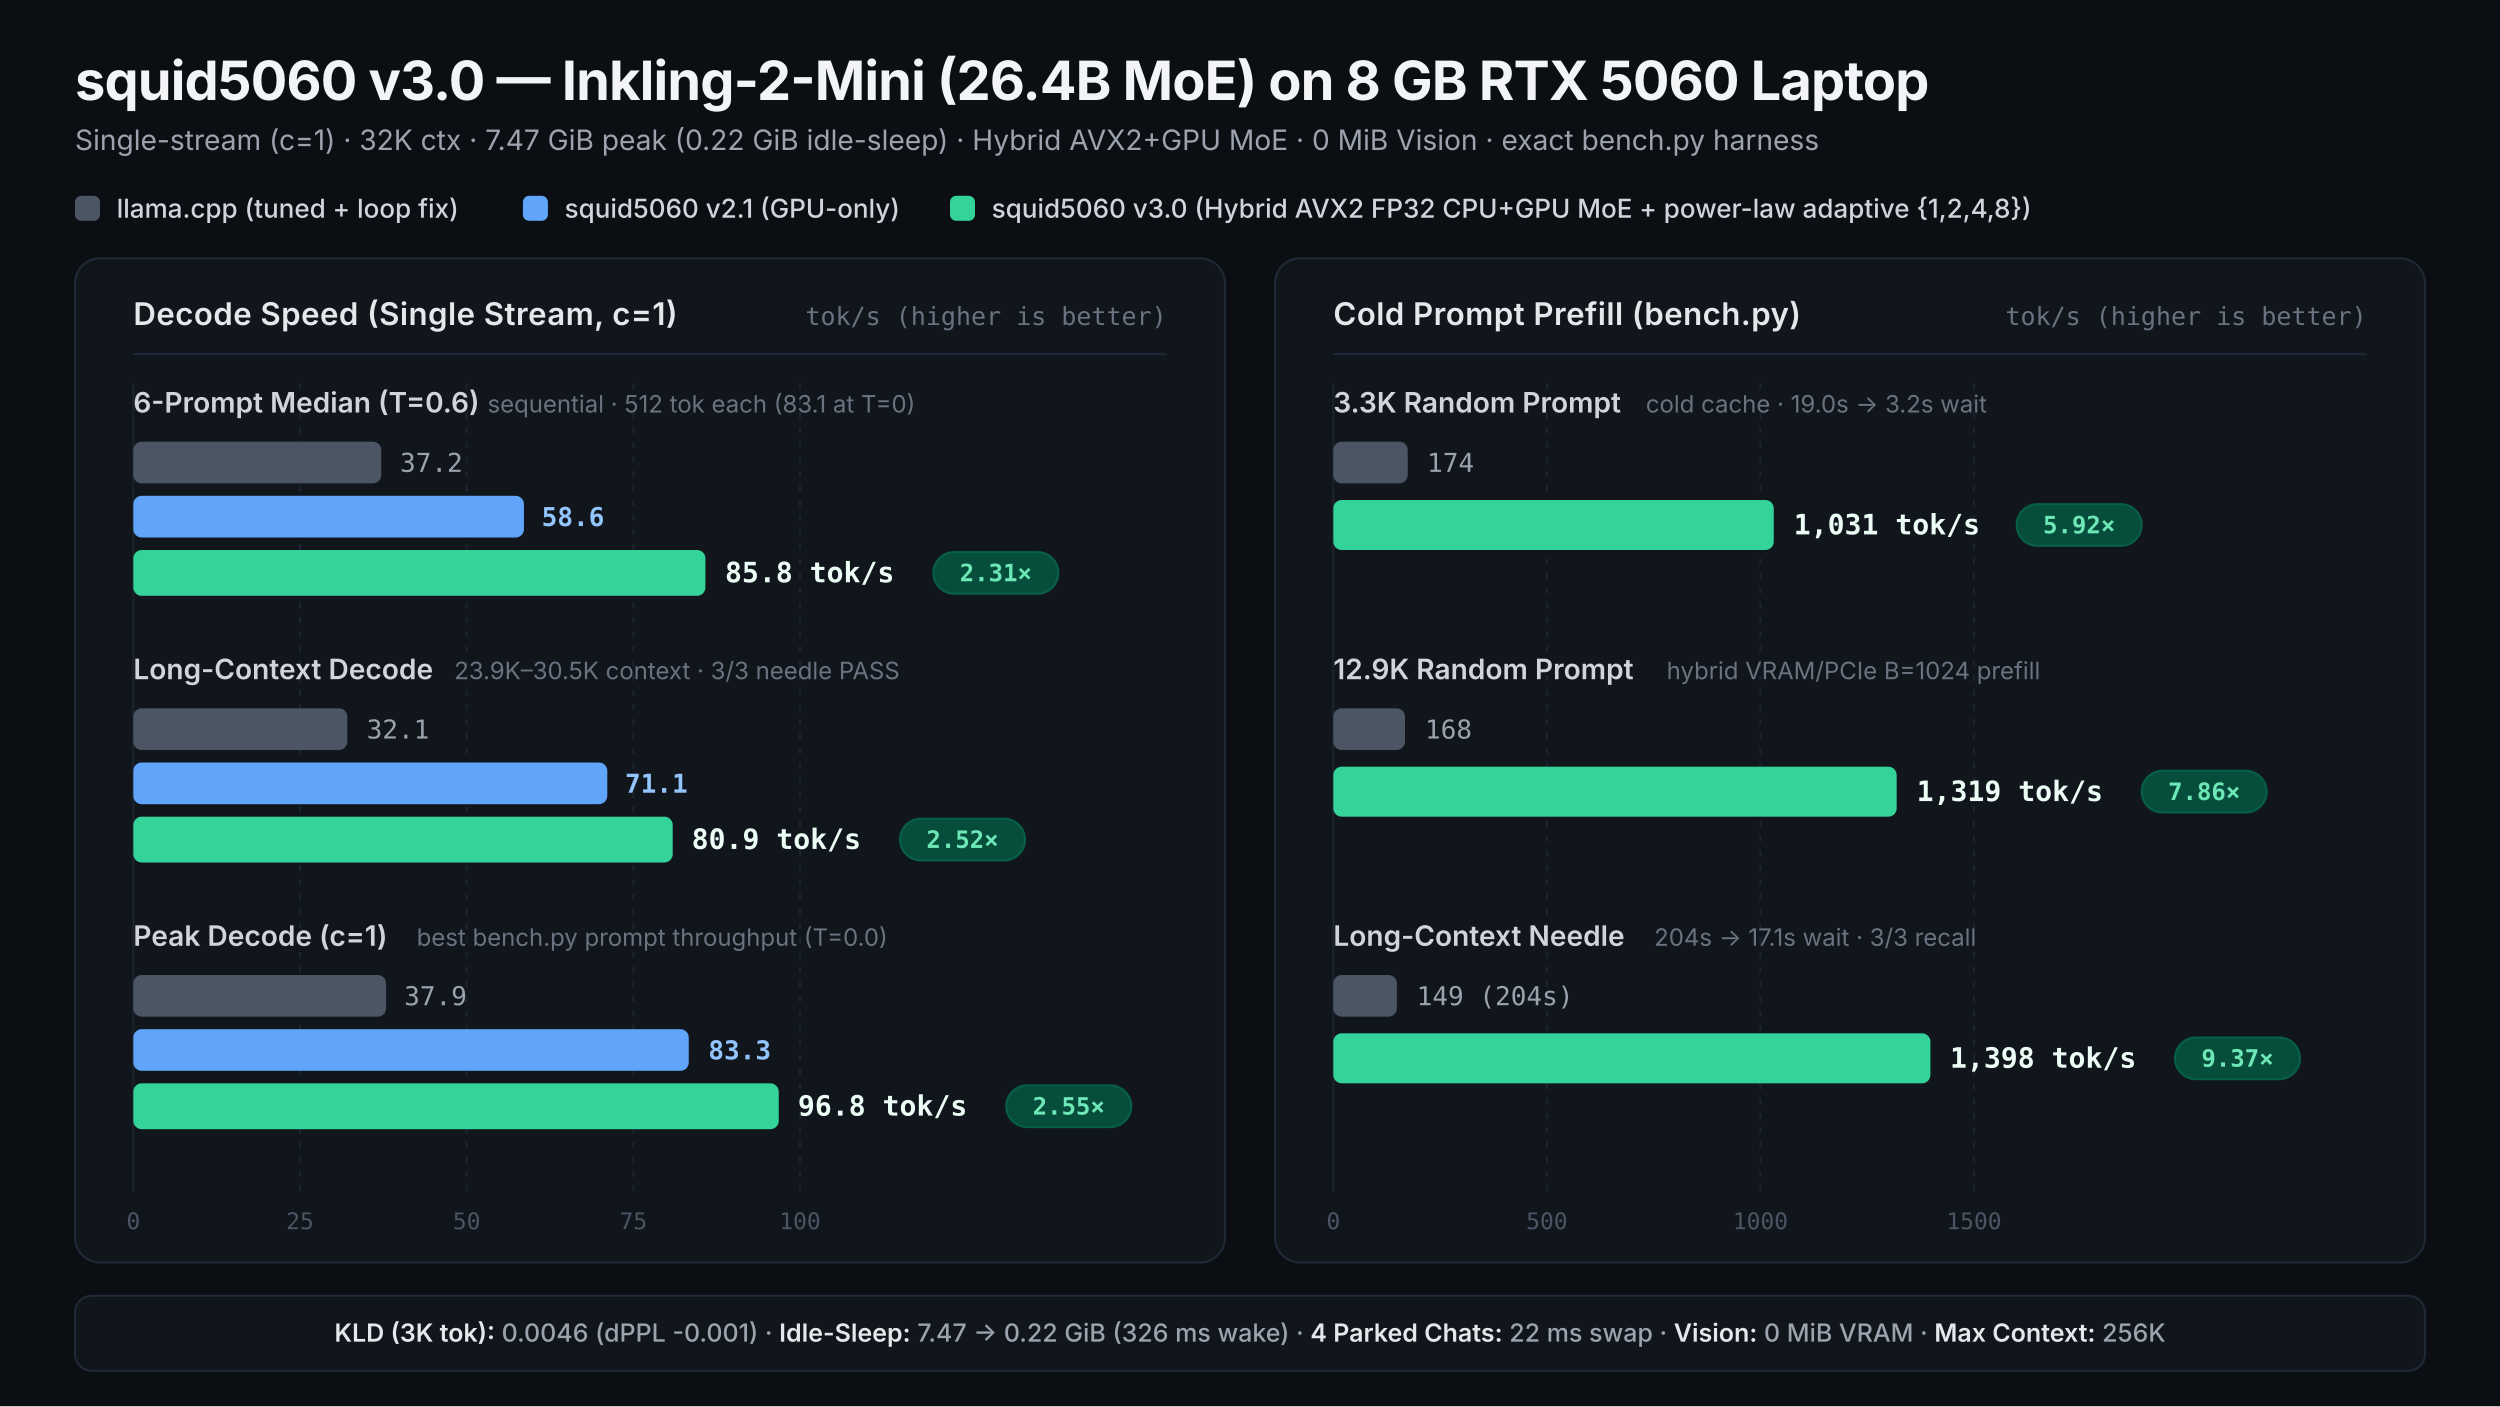
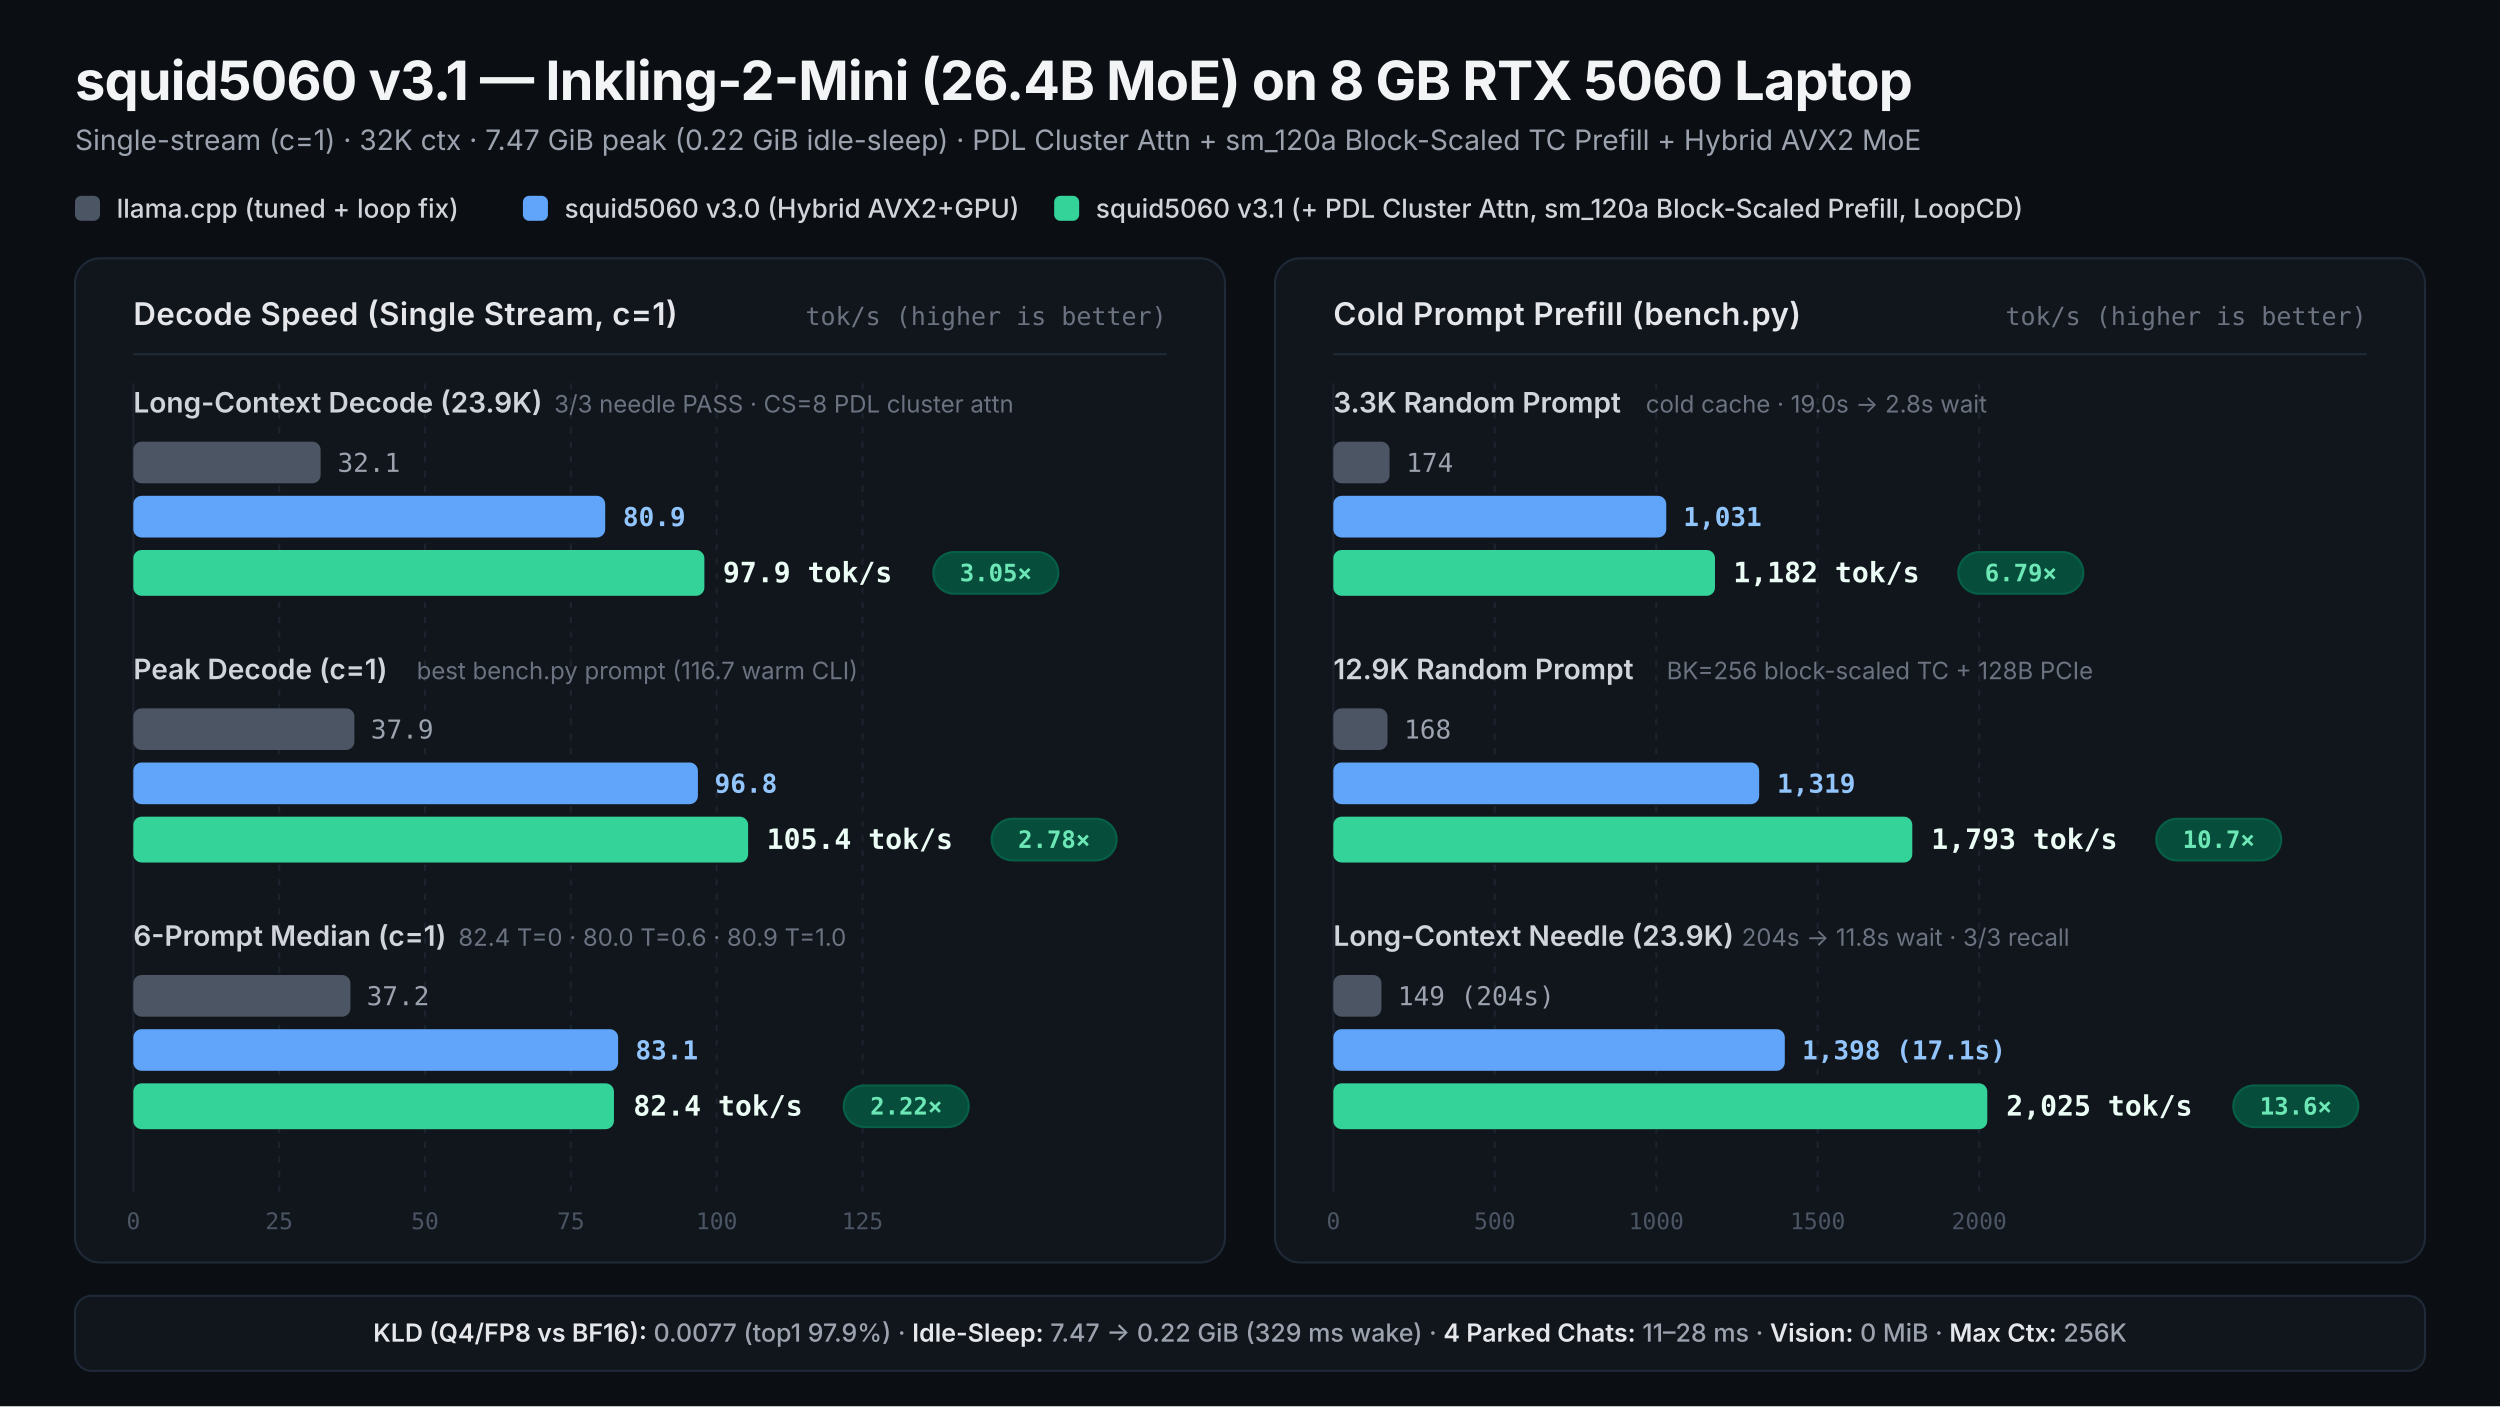
<svg xmlns="http://www.w3.org/2000/svg" viewBox="0 0 1200 675" width="1200" height="675">
  <defs>
    <style>
      .sans { font-family: Inter, -apple-system, BlinkMacSystemFont, "Segoe UI", Roboto, Helvetica, Arial, sans-serif; }
      .mono { font-family: "JetBrains Mono", ui-monospace, SFMono-Regular, Menlo, Consolas, monospace; }
      .title { font-size: 26px; font-weight: 700; fill: #f3f4f6; letter-spacing: -0.4px; }
      .subtitle { font-size: 13.5px; font-weight: 400; fill: #9ca3af; }
      .panel-title { font-size: 15px; font-weight: 600; fill: #e5e7eb; letter-spacing: 0.2px; }
      .panel-unit { font-size: 12px; font-weight: 500; fill: #6b7280; }
      .group-label { font-size: 13.5px; font-weight: 600; fill: #d1d5db; }
      .group-sub { font-size: 11.5px; font-weight: 400; fill: #6b7280; }
      .val-muted { font-size: 12.5px; font-weight: 500; fill: #9ca3af; }
-       .val-v2 { font-size: 12.5px; font-weight: 600; fill: #93c5fd; }
-       .val-v3 { font-size: 13.5px; font-weight: 700; fill: #ecfdf5; }
+       .val-v30 { font-size: 12.5px; font-weight: 600; fill: #93c5fd; }
+       .val-v31 { font-size: 13.5px; font-weight: 700; fill: #ecfdf5; }
      .pill-text { font-size: 11.5px; font-weight: 700; fill: #6ee7b7; }
      .legend-text { font-size: 12.5px; font-weight: 500; fill: #d1d5db; }
      .axis-label { font-size: 11px; font-weight: 500; fill: #4b5563; }
      .footer-text { font-size: 12px; font-weight: 500; fill: #9ca3af; }
      .footer-strong { font-size: 12px; font-weight: 600; fill: #e5e7eb; }
    </style>
  </defs>
  <rect width="1200" height="675" fill="#0b0f14" />
-   <text x="36" y="48" class="sans title">squid5060 v3.0 — Inkling-2-Mini (26.4B MoE) on 8 GB RTX 5060 Laptop</text>
-   <text x="36" y="72" class="sans subtitle">Single-stream (c=1) · 32K ctx · 7.47 GiB peak (0.22 GiB idle-sleep) · Hybrid AVX2+GPU MoE · 0 MiB Vision · exact bench.py harness</text>
+   <text x="36" y="48" class="sans title">squid5060 v3.1 — Inkling-2-Mini (26.4B MoE) on 8 GB RTX 5060 Laptop</text>
+   <text x="36" y="72" class="sans subtitle">Single-stream (c=1) · 32K ctx · 7.47 GiB peak (0.22 GiB idle-sleep) · PDL Cluster Attn + sm_120a Block-Scaled TC Prefill + Hybrid AVX2 MoE</text>
  <g transform="translate(36, 94)">
    <rect x="0" y="0" width="12" height="12" rx="3" fill="#4b5563" />
    <text x="20" y="10.5" class="sans legend-text">llama.cpp (tuned + loop fix)</text>
    <rect x="215" y="0" width="12" height="12" rx="3" fill="#60a5fa" />
-     <text x="235" y="10.5" class="sans legend-text">squid5060 v2.1 (GPU-only)</text>
-     <rect x="420" y="0" width="12" height="12" rx="3" fill="#34d399" />
-     <text x="440" y="10.5" class="sans legend-text">squid5060 v3.0 (Hybrid AVX2 FP32 CPU+GPU MoE + power-law adaptive {1,2,4,8})</text>
+     <text x="235" y="10.5" class="sans legend-text">squid5060 v3.0 (Hybrid AVX2+GPU)</text>
+     <rect x="470" y="0" width="12" height="12" rx="3" fill="#34d399" />
+     <text x="490" y="10.5" class="sans legend-text">squid5060 v3.1 (+ PDL Cluster Attn, sm_120a Block-Scaled Prefill, LoopCD)</text>
  </g>
  <rect x="36" y="124" width="552" height="482" rx="12" fill="#11161d" stroke="#1f2937" stroke-width="1" />
  <text x="64" y="156" class="sans panel-title">Decode Speed (Single Stream, c=1)</text>
  <text x="560" y="156" text-anchor="end" class="mono panel-unit">tok/s (higher is better)</text>
  <line x1="64" y1="170" x2="560" y2="170" stroke="#1f2937" stroke-width="1" />
  <g stroke="#1c232e" stroke-width="1">
    <line x1="64" y1="184" x2="64" y2="572" />
-     <line x1="144" y1="184" x2="144" y2="572" stroke-dasharray="3 4" />
-     <line x1="224" y1="184" x2="224" y2="572" stroke-dasharray="3 4" />
-     <line x1="304" y1="184" x2="304" y2="572" stroke-dasharray="3 4" />
-     <line x1="384" y1="184" x2="384" y2="572" stroke-dasharray="3 4" />
+     <line x1="134" y1="184" x2="134" y2="572" stroke-dasharray="3 4" />
+     <line x1="204" y1="184" x2="204" y2="572" stroke-dasharray="3 4" />
+     <line x1="274" y1="184" x2="274" y2="572" stroke-dasharray="3 4" />
+     <line x1="344" y1="184" x2="344" y2="572" stroke-dasharray="3 4" />
+     <line x1="414" y1="184" x2="414" y2="572" stroke-dasharray="3 4" />
  </g>
  <text x="64" y="590" text-anchor="middle" class="mono axis-label">0</text>
-   <text x="144" y="590" text-anchor="middle" class="mono axis-label">25</text>
-   <text x="224" y="590" text-anchor="middle" class="mono axis-label">50</text>
-   <text x="304" y="590" text-anchor="middle" class="mono axis-label">75</text>
-   <text x="384" y="590" text-anchor="middle" class="mono axis-label">100</text>
+   <text x="134" y="590" text-anchor="middle" class="mono axis-label">25</text>
+   <text x="204" y="590" text-anchor="middle" class="mono axis-label">50</text>
+   <text x="274" y="590" text-anchor="middle" class="mono axis-label">75</text>
+   <text x="344" y="590" text-anchor="middle" class="mono axis-label">100</text>
+   <text x="414" y="590" text-anchor="middle" class="mono axis-label">125</text>
  <g transform="translate(0, 198)">
-     <text x="64" y="0" class="sans group-label">6-Prompt Median (T=0.6)</text>
-     <text x="234" y="0" class="sans group-sub">sequential · 512 tok each (83.1 at T=0)</text>
-     <rect x="64" y="14" width="119.0" height="20" rx="4" fill="#4b5563" />
-     <text x="192" y="28.5" class="mono val-muted">37.2</text>
-     <rect x="64" y="40" width="187.5" height="20" rx="4" fill="#60a5fa" />
-     <text x="260" y="54.5" class="mono val-v2">58.6</text>
-     <rect x="64" y="66" width="274.6" height="22" rx="4" fill="#34d399" />
-     <text x="348" y="81.5" class="mono val-v3">85.8 tok/s</text>
+     <text x="64" y="0" class="sans group-label">Long-Context Decode (23.9K)</text>
+     <text x="266" y="0" class="sans group-sub">3/3 needle PASS · CS=8 PDL cluster attn</text>
+     <rect x="64" y="14" width="89.9" height="20" rx="4" fill="#4b5563" />
+     <text x="162" y="28.5" class="mono val-muted">32.1</text>
+     <rect x="64" y="40" width="226.5" height="20" rx="4" fill="#60a5fa" />
+     <text x="299" y="54.5" class="mono val-v30">80.9</text>
+     <rect x="64" y="66" width="274.1" height="22" rx="4" fill="#34d399" />
+     <text x="347" y="81.5" class="mono val-v31">97.9 tok/s</text>
    <rect x="448" y="67" width="60" height="20" rx="10" fill="#064e3b" stroke="#065f46" stroke-width="1" />
-     <text x="478" y="81" text-anchor="middle" class="mono pill-text">2.31×</text>
+     <text x="478" y="81" text-anchor="middle" class="mono pill-text">3.05×</text>
  </g>
  <g transform="translate(0, 326)">
-     <text x="64" y="0" class="sans group-label">Long-Context Decode</text>
-     <text x="218" y="0" class="sans group-sub">23.9K–30.5K context · 3/3 needle PASS</text>
-     <rect x="64" y="14" width="102.7" height="20" rx="4" fill="#4b5563" />
-     <text x="176" y="28.5" class="mono val-muted">32.1</text>
-     <rect x="64" y="40" width="227.5" height="20" rx="4" fill="#60a5fa" />
-     <text x="300" y="54.5" class="mono val-v2">71.1</text>
-     <rect x="64" y="66" width="258.9" height="22" rx="4" fill="#34d399" />
-     <text x="332" y="81.5" class="mono val-v3">80.9 tok/s</text>
-     <rect x="432" y="67" width="60" height="20" rx="10" fill="#064e3b" stroke="#065f46" stroke-width="1" />
-     <text x="462" y="81" text-anchor="middle" class="mono pill-text">2.52×</text>
+     <text x="64" y="0" class="sans group-label">Peak Decode (c=1)</text>
+     <text x="200" y="0" class="sans group-sub">best bench.py prompt (116.7 warm CLI)</text>
+     <rect x="64" y="14" width="106.1" height="20" rx="4" fill="#4b5563" />
+     <text x="178" y="28.5" class="mono val-muted">37.9</text>
+     <rect x="64" y="40" width="271.0" height="20" rx="4" fill="#60a5fa" />
+     <text x="343" y="54.5" class="mono val-v30">96.8</text>
+     <rect x="64" y="66" width="295.1" height="22" rx="4" fill="#34d399" />
+     <text x="368" y="81.5" class="mono val-v31">105.4 tok/s</text>
+     <rect x="476" y="67" width="60" height="20" rx="10" fill="#064e3b" stroke="#065f46" stroke-width="1" />
+     <text x="506" y="81" text-anchor="middle" class="mono pill-text">2.78×</text>
  </g>
  <g transform="translate(0, 454)">
-     <text x="64" y="0" class="sans group-label">Peak Decode (c=1)</text>
-     <text x="200" y="0" class="sans group-sub">best bench.py prompt throughput (T=0.0)</text>
-     <rect x="64" y="14" width="121.3" height="20" rx="4" fill="#4b5563" />
-     <text x="194" y="28.5" class="mono val-muted">37.9</text>
-     <rect x="64" y="40" width="266.6" height="20" rx="4" fill="#60a5fa" />
-     <text x="340" y="54.5" class="mono val-v2">83.3</text>
-     <rect x="64" y="66" width="309.8" height="22" rx="4" fill="#34d399" />
-     <text x="383" y="81.5" class="mono val-v3">96.8 tok/s</text>
-     <rect x="483" y="67" width="60" height="20" rx="10" fill="#064e3b" stroke="#065f46" stroke-width="1" />
-     <text x="513" y="81" text-anchor="middle" class="mono pill-text">2.55×</text>
+     <text x="64" y="0" class="sans group-label">6-Prompt Median (c=1)</text>
+     <text x="220" y="0" class="sans group-sub">82.4 T=0 · 80.0 T=0.6 · 80.9 T=1.0</text>
+     <rect x="64" y="14" width="104.2" height="20" rx="4" fill="#4b5563" />
+     <text x="176" y="28.5" class="mono val-muted">37.2</text>
+     <rect x="64" y="40" width="232.7" height="20" rx="4" fill="#60a5fa" />
+     <text x="305" y="54.5" class="mono val-v30">83.1</text>
+     <rect x="64" y="66" width="230.7" height="22" rx="4" fill="#34d399" />
+     <text x="304" y="81.5" class="mono val-v31">82.4 tok/s</text>
+     <rect x="405" y="67" width="60" height="20" rx="10" fill="#064e3b" stroke="#065f46" stroke-width="1" />
+     <text x="435" y="81" text-anchor="middle" class="mono pill-text">2.22×</text>
  </g>
  <rect x="612" y="124" width="552" height="482" rx="12" fill="#11161d" stroke="#1f2937" stroke-width="1" />
  <text x="640" y="156" class="sans panel-title">Cold Prompt Prefill (bench.py)</text>
  <text x="1136" y="156" text-anchor="end" class="mono panel-unit">tok/s (higher is better)</text>
  <line x1="640" y1="170" x2="1136" y2="170" stroke="#1f2937" stroke-width="1" />
  <g stroke="#1c232e" stroke-width="1">
    <line x1="640" y1="184" x2="640" y2="572" />
-     <line x1="742.5" y1="184" x2="742.5" y2="572" stroke-dasharray="3 4" />
-     <line x1="845" y1="184" x2="845" y2="572" stroke-dasharray="3 4" />
-     <line x1="947.5" y1="184" x2="947.5" y2="572" stroke-dasharray="3 4" />
+     <line x1="717.5" y1="184" x2="717.5" y2="572" stroke-dasharray="3 4" />
+     <line x1="795" y1="184" x2="795" y2="572" stroke-dasharray="3 4" />
+     <line x1="872.5" y1="184" x2="872.5" y2="572" stroke-dasharray="3 4" />
+     <line x1="950" y1="184" x2="950" y2="572" stroke-dasharray="3 4" />
  </g>
  <text x="640" y="590" text-anchor="middle" class="mono axis-label">0</text>
-   <text x="742.5" y="590" text-anchor="middle" class="mono axis-label">500</text>
-   <text x="845" y="590" text-anchor="middle" class="mono axis-label">1000</text>
-   <text x="947.5" y="590" text-anchor="middle" class="mono axis-label">1500</text>
+   <text x="717.5" y="590" text-anchor="middle" class="mono axis-label">500</text>
+   <text x="795" y="590" text-anchor="middle" class="mono axis-label">1000</text>
+   <text x="872.5" y="590" text-anchor="middle" class="mono axis-label">1500</text>
+   <text x="950" y="590" text-anchor="middle" class="mono axis-label">2000</text>
  <g transform="translate(0, 198)">
    <text x="640" y="0" class="sans group-label">3.3K Random Prompt</text>
-     <text x="790" y="0" class="sans group-sub">cold cache · 19.0s → 3.2s wait</text>
-     <rect x="640" y="14" width="35.7" height="20" rx="4" fill="#4b5563" />
-     <text x="685" y="28.5" class="mono val-muted">174</text>
-     <rect x="640" y="42" width="211.4" height="24" rx="4" fill="#34d399" />
-     <text x="861" y="58.5" class="mono val-v3">1,031 tok/s</text>
-     <rect x="968" y="44" width="60" height="20" rx="10" fill="#064e3b" stroke="#065f46" stroke-width="1" />
-     <text x="998" y="58" text-anchor="middle" class="mono pill-text">5.92×</text>
+     <text x="790" y="0" class="sans group-sub">cold cache · 19.0s → 2.8s wait</text>
+     <rect x="640" y="14" width="27.0" height="20" rx="4" fill="#4b5563" />
+     <text x="675" y="28.5" class="mono val-muted">174</text>
+     <rect x="640" y="40" width="159.8" height="20" rx="4" fill="#60a5fa" />
+     <text x="808" y="54.5" class="mono val-v30">1,031</text>
+     <rect x="640" y="66" width="183.2" height="22" rx="4" fill="#34d399" />
+     <text x="832" y="81.5" class="mono val-v31">1,182 tok/s</text>
+     <rect x="940" y="67" width="60" height="20" rx="10" fill="#064e3b" stroke="#065f46" stroke-width="1" />
+     <text x="970" y="81" text-anchor="middle" class="mono pill-text">6.79×</text>
  </g>
  <g transform="translate(0, 326)">
    <text x="640" y="0" class="sans group-label">12.9K Random Prompt</text>
-     <text x="800" y="0" class="sans group-sub">hybrid VRAM/PCIe B=1024 prefill</text>
-     <rect x="640" y="14" width="34.4" height="20" rx="4" fill="#4b5563" />
-     <text x="684" y="28.5" class="mono val-muted">168</text>
-     <rect x="640" y="42" width="270.4" height="24" rx="4" fill="#34d399" />
-     <text x="920" y="58.5" class="mono val-v3">1,319 tok/s</text>
-     <rect x="1028" y="44" width="60" height="20" rx="10" fill="#064e3b" stroke="#065f46" stroke-width="1" />
-     <text x="1058" y="58" text-anchor="middle" class="mono pill-text">7.86×</text>
+     <text x="800" y="0" class="sans group-sub">BK=256 block-scaled TC + 128B PCIe</text>
+     <rect x="640" y="14" width="26.0" height="20" rx="4" fill="#4b5563" />
+     <text x="674" y="28.5" class="mono val-muted">168</text>
+     <rect x="640" y="40" width="204.4" height="20" rx="4" fill="#60a5fa" />
+     <text x="853" y="54.5" class="mono val-v30">1,319</text>
+     <rect x="640" y="66" width="277.9" height="22" rx="4" fill="#34d399" />
+     <text x="927" y="81.5" class="mono val-v31">1,793 tok/s</text>
+     <rect x="1035" y="67" width="60" height="20" rx="10" fill="#064e3b" stroke="#065f46" stroke-width="1" />
+     <text x="1065" y="81" text-anchor="middle" class="mono pill-text">10.7×</text>
  </g>
  <g transform="translate(0, 454)">
-     <text x="640" y="0" class="sans group-label">Long-Context Needle</text>
-     <text x="794" y="0" class="sans group-sub">204s → 17.1s wait · 3/3 recall</text>
-     <rect x="640" y="14" width="30.5" height="20" rx="4" fill="#4b5563" />
-     <text x="680" y="28.5" class="mono val-muted">149 (204s)</text>
-     <rect x="640" y="42" width="286.6" height="24" rx="4" fill="#34d399" />
-     <text x="936" y="58.5" class="mono val-v3">1,398 tok/s</text>
-     <rect x="1044" y="44" width="60" height="20" rx="10" fill="#064e3b" stroke="#065f46" stroke-width="1" />
-     <text x="1074" y="58" text-anchor="middle" class="mono pill-text">9.37×</text>
+     <text x="640" y="0" class="sans group-label">Long-Context Needle (23.9K)</text>
+     <text x="836" y="0" class="sans group-sub">204s → 11.8s wait · 3/3 recall</text>
+     <rect x="640" y="14" width="23.1" height="20" rx="4" fill="#4b5563" />
+     <text x="671" y="28.5" class="mono val-muted">149 (204s)</text>
+     <rect x="640" y="40" width="216.7" height="20" rx="4" fill="#60a5fa" />
+     <text x="865" y="54.5" class="mono val-v30">1,398 (17.1s)</text>
+     <rect x="640" y="66" width="313.9" height="22" rx="4" fill="#34d399" />
+     <text x="963" y="81.5" class="mono val-v31">2,025 tok/s</text>
+     <rect x="1072" y="67" width="60" height="20" rx="10" fill="#064e3b" stroke="#065f46" stroke-width="1" />
+     <text x="1102" y="81" text-anchor="middle" class="mono pill-text">13.6×</text>
  </g>
  <rect x="36" y="622" width="1128" height="36" rx="8" fill="#11161d" stroke="#1f2937" stroke-width="1" />
  <text x="600" y="644" text-anchor="middle" class="sans footer-text">
-     <tspan class="footer-strong">KLD (3K tok):</tspan> 0.0046 (dPPL -0.001)  ·
-     <tspan class="footer-strong">Idle-Sleep:</tspan> 7.47 → 0.22 GiB (326 ms wake)  ·
-     <tspan class="footer-strong">4 Parked Chats:</tspan> 22 ms swap  ·
-     <tspan class="footer-strong">Vision:</tspan> 0 MiB VRAM  ·
-     <tspan class="footer-strong">Max Context:</tspan> 256K
+     <tspan class="footer-strong">KLD (Q4/FP8 vs BF16):</tspan> 0.0077 (top1 97.9%)  ·
+     <tspan class="footer-strong">Idle-Sleep:</tspan> 7.47 → 0.22 GiB (329 ms wake)  ·
+     <tspan class="footer-strong">4 Parked Chats:</tspan> 11–28 ms  ·
+     <tspan class="footer-strong">Vision:</tspan> 0 MiB  ·
+     <tspan class="footer-strong">Max Ctx:</tspan> 256K
  </text>
</svg>
